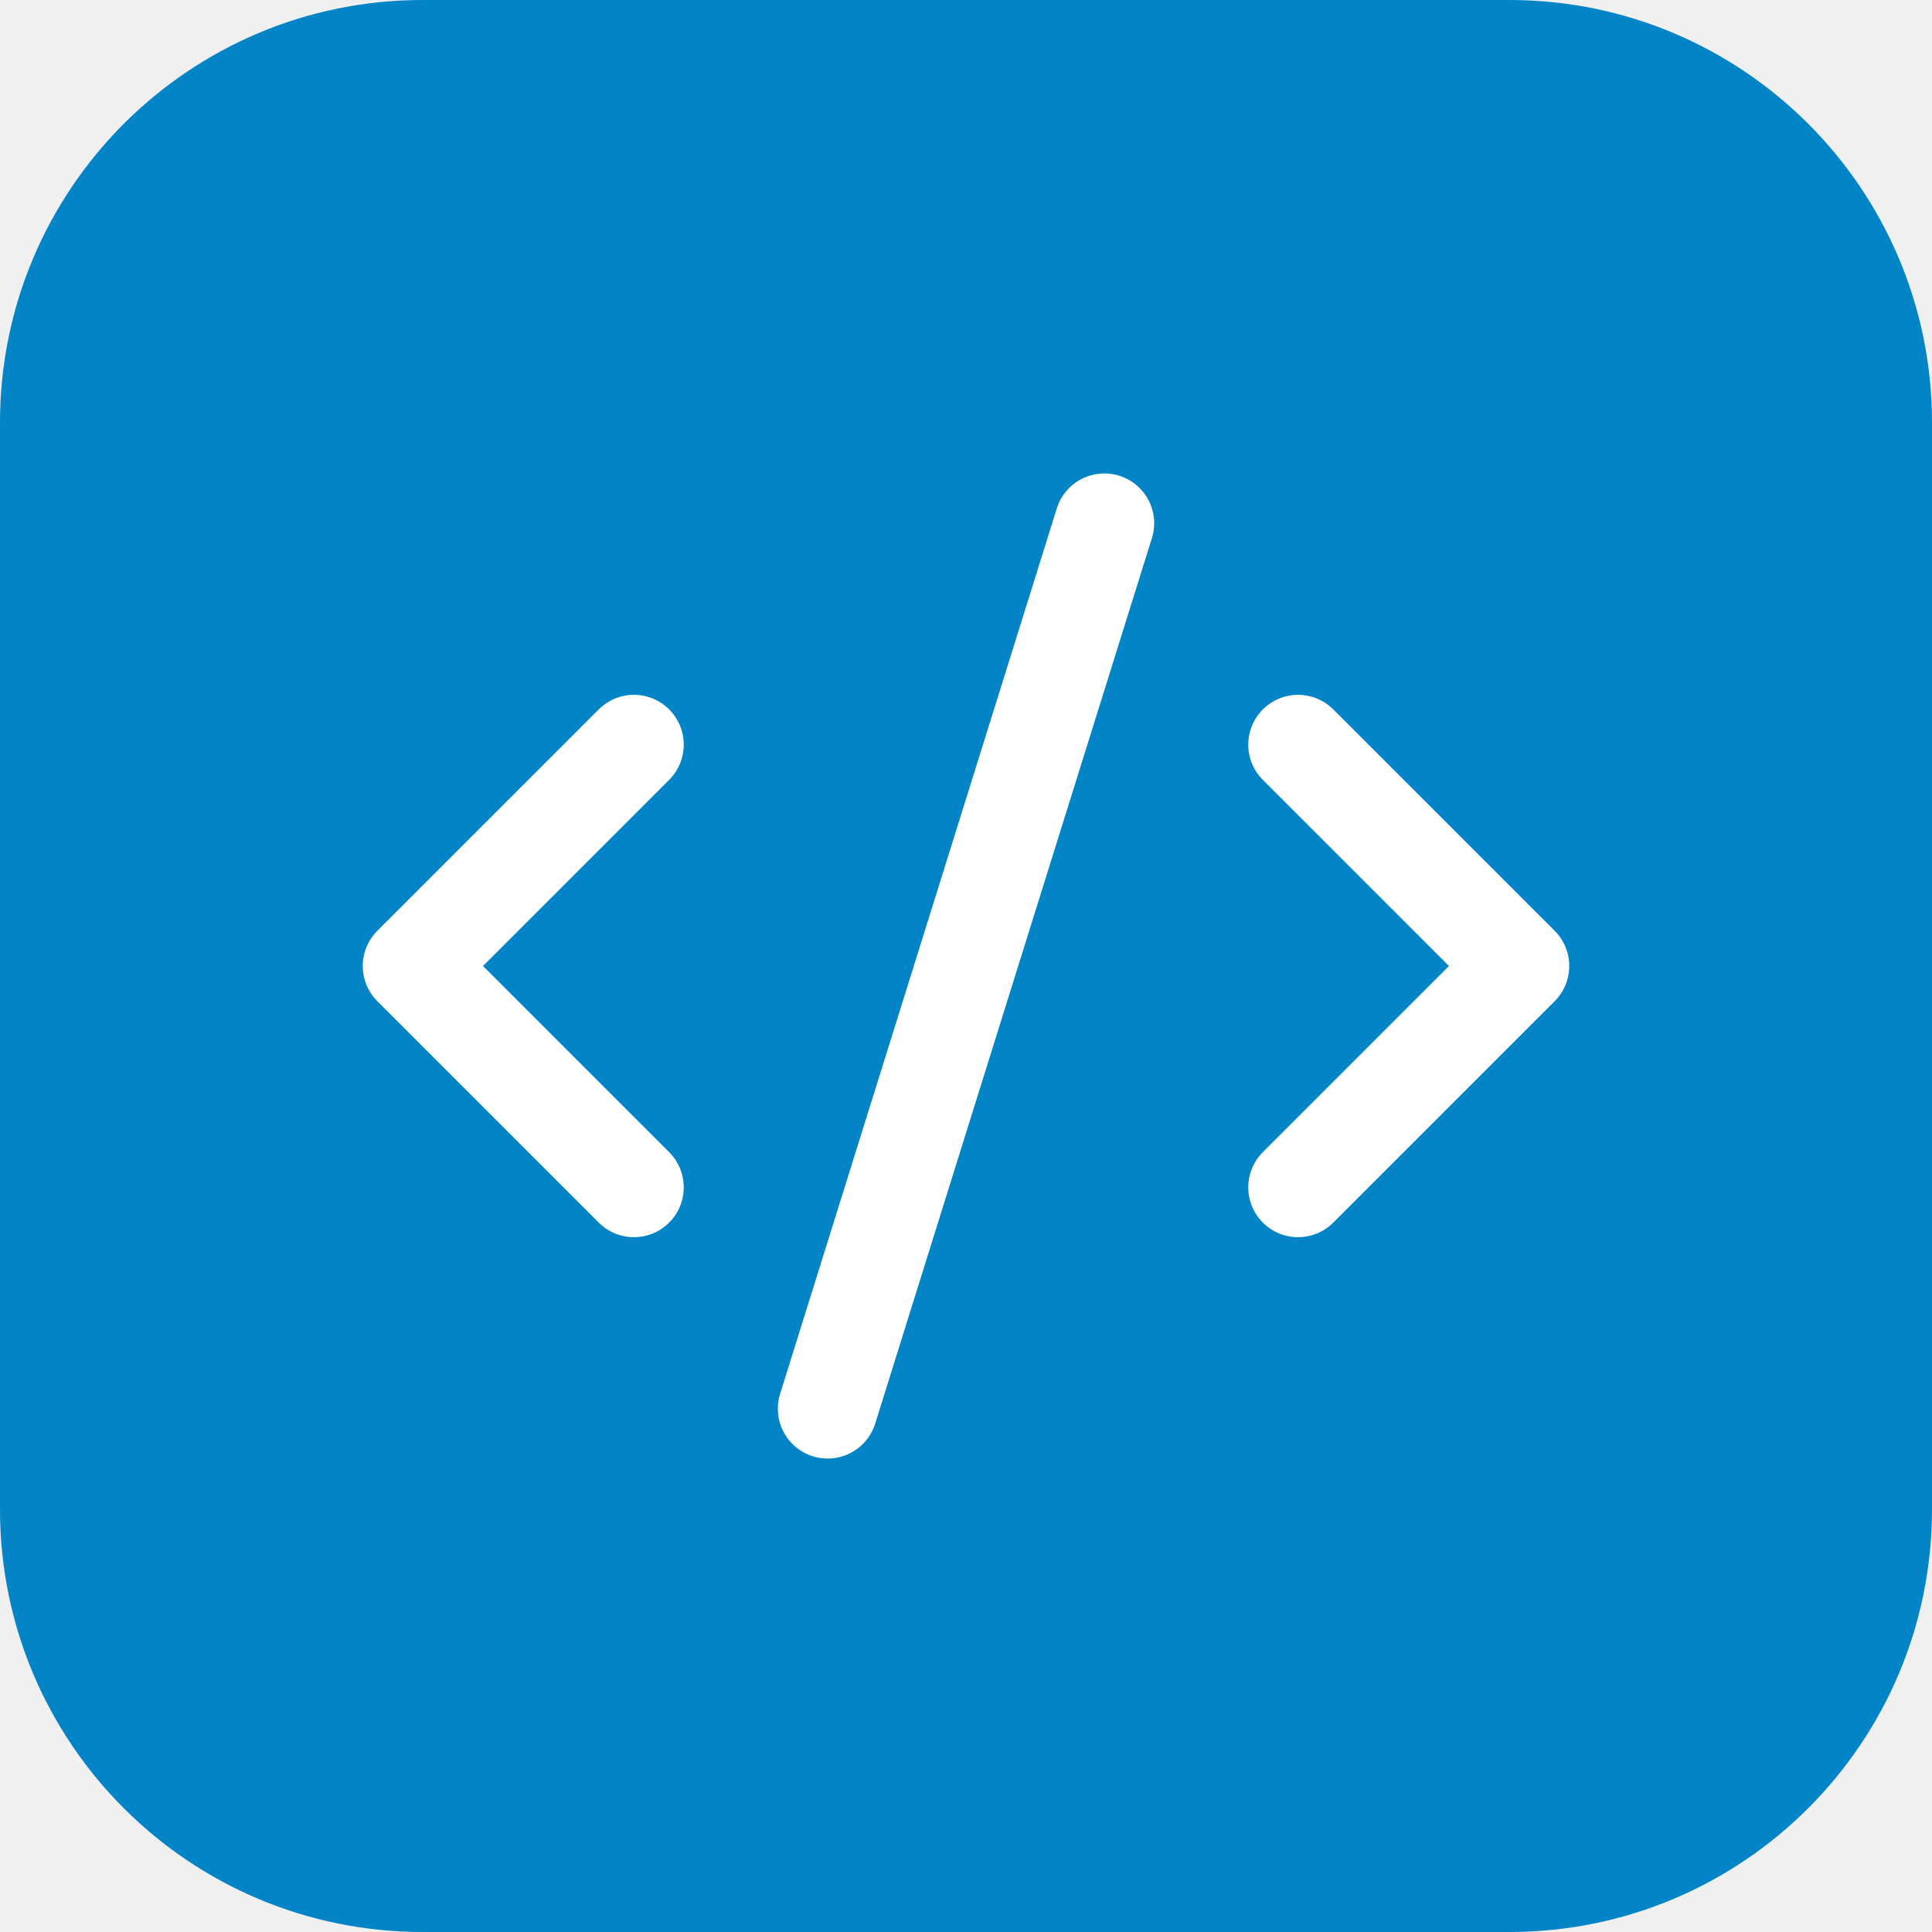
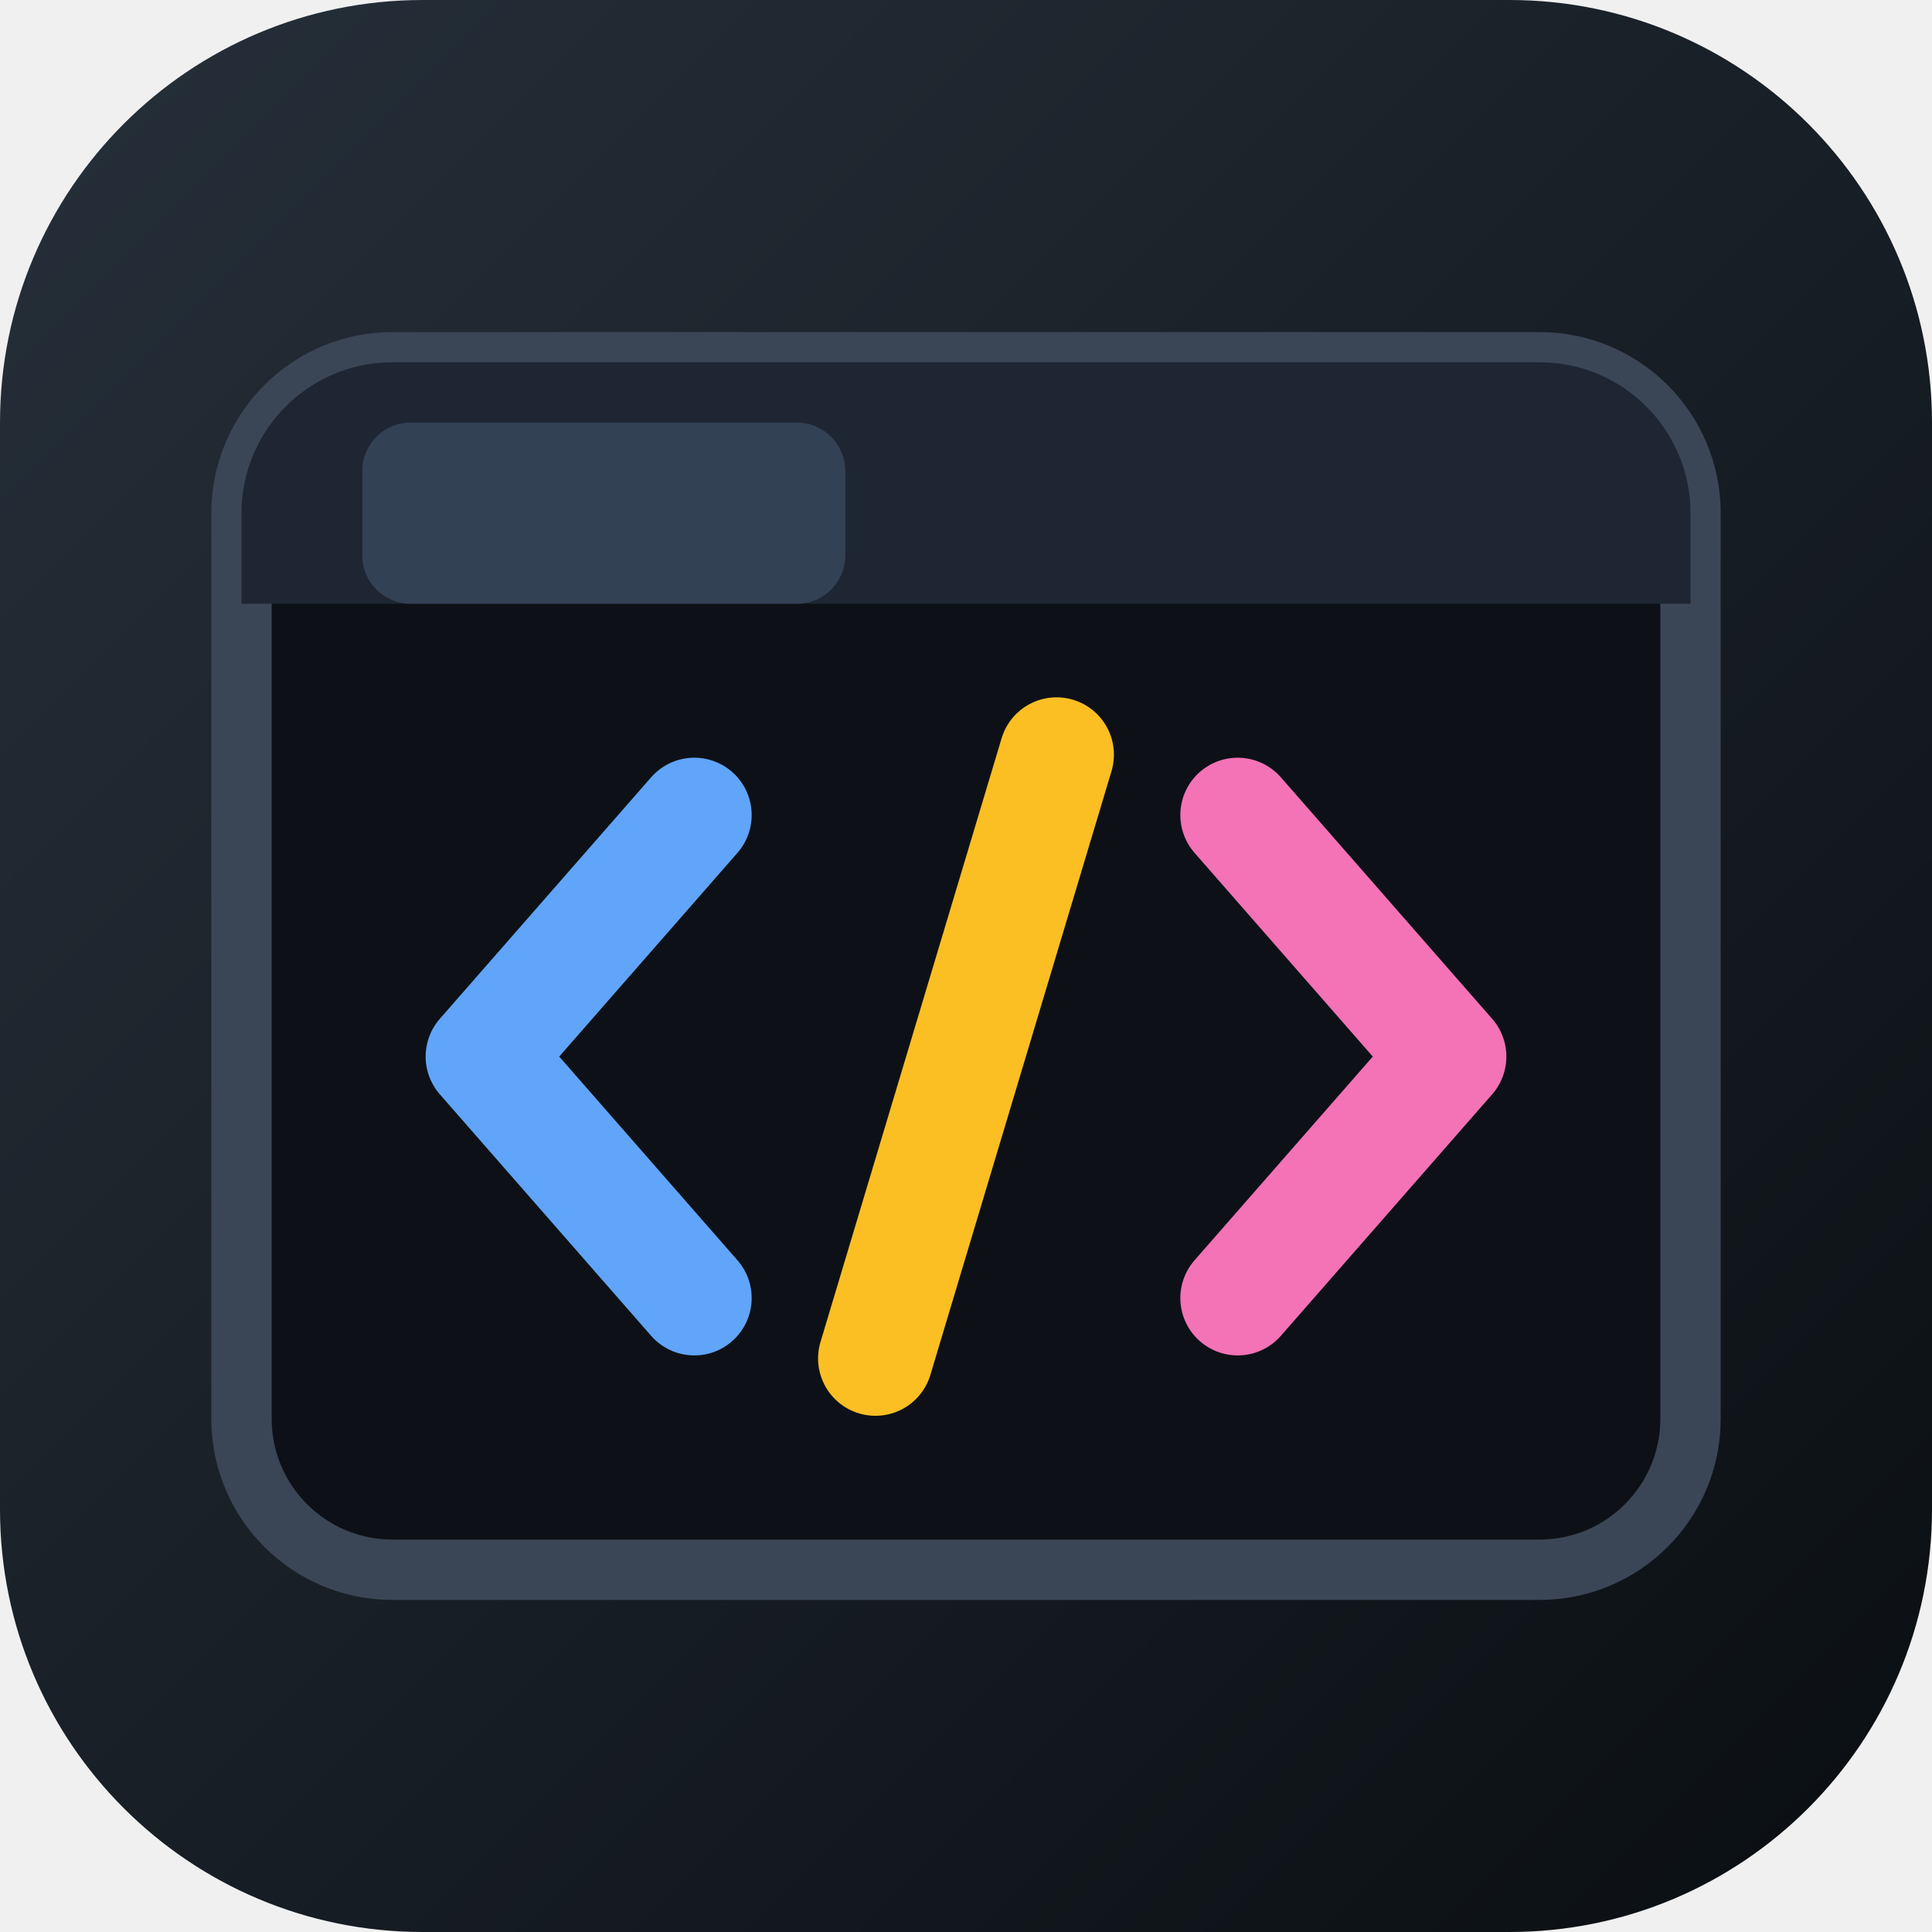
<svg xmlns="http://www.w3.org/2000/svg" viewBox="0 0 32 32">
-   <rect width="32" height="32" rx="7" fill="#0284c7" />
-   <svg x="5" y="5" width="22" height="22" viewBox="0 0 24 24" fill="none" stroke="#fff" stroke-width="1.8" stroke-linecap="round" stroke-linejoin="round">
-     <path d="m18 16 4-4-4-4" />
-     <path d="m6 8-4 4 4 4" />
-     <path d="m14.5 4-5 16" />
-   </svg>
+   <defs>
+     <linearGradient id="tile" x1="0" y1="0" x2="1" y2="1">
+       <stop offset="0" stop-color="#26303a" />
+       <stop offset="1" stop-color="#0a0e12" />
+     </linearGradient>
+   </defs>
+   <rect width="32" height="32" rx="7" fill="url(#tile)" />
+   <rect x="4" y="6" width="24" height="20" rx="2.5" fill="#0d1117" stroke="#3a4656" />
+   <path d="M4 8.5a2.5 2.5 0 0 1 2.5-2.5h19a2.5 2.5 0 0 1 2.5 2.5V10H4z" fill="#1e2633" />
+   <rect x="6" y="7" width="8" height="3" rx=".8" fill="#334155" />
+   <g fill="none" stroke-width="1.9" stroke-linecap="round" stroke-linejoin="round">
+     <path d="M11.5 13.5 8 17.5l3.5 4" stroke="#60a5fa" />
+     <path d="M17.5 12.5 14.5 22.5" stroke="#fbbf24" />
+     <path d="M20.5 13.5 24 17.5l-3.5 4" stroke="#f472b6" />
+   </g>
</svg>
